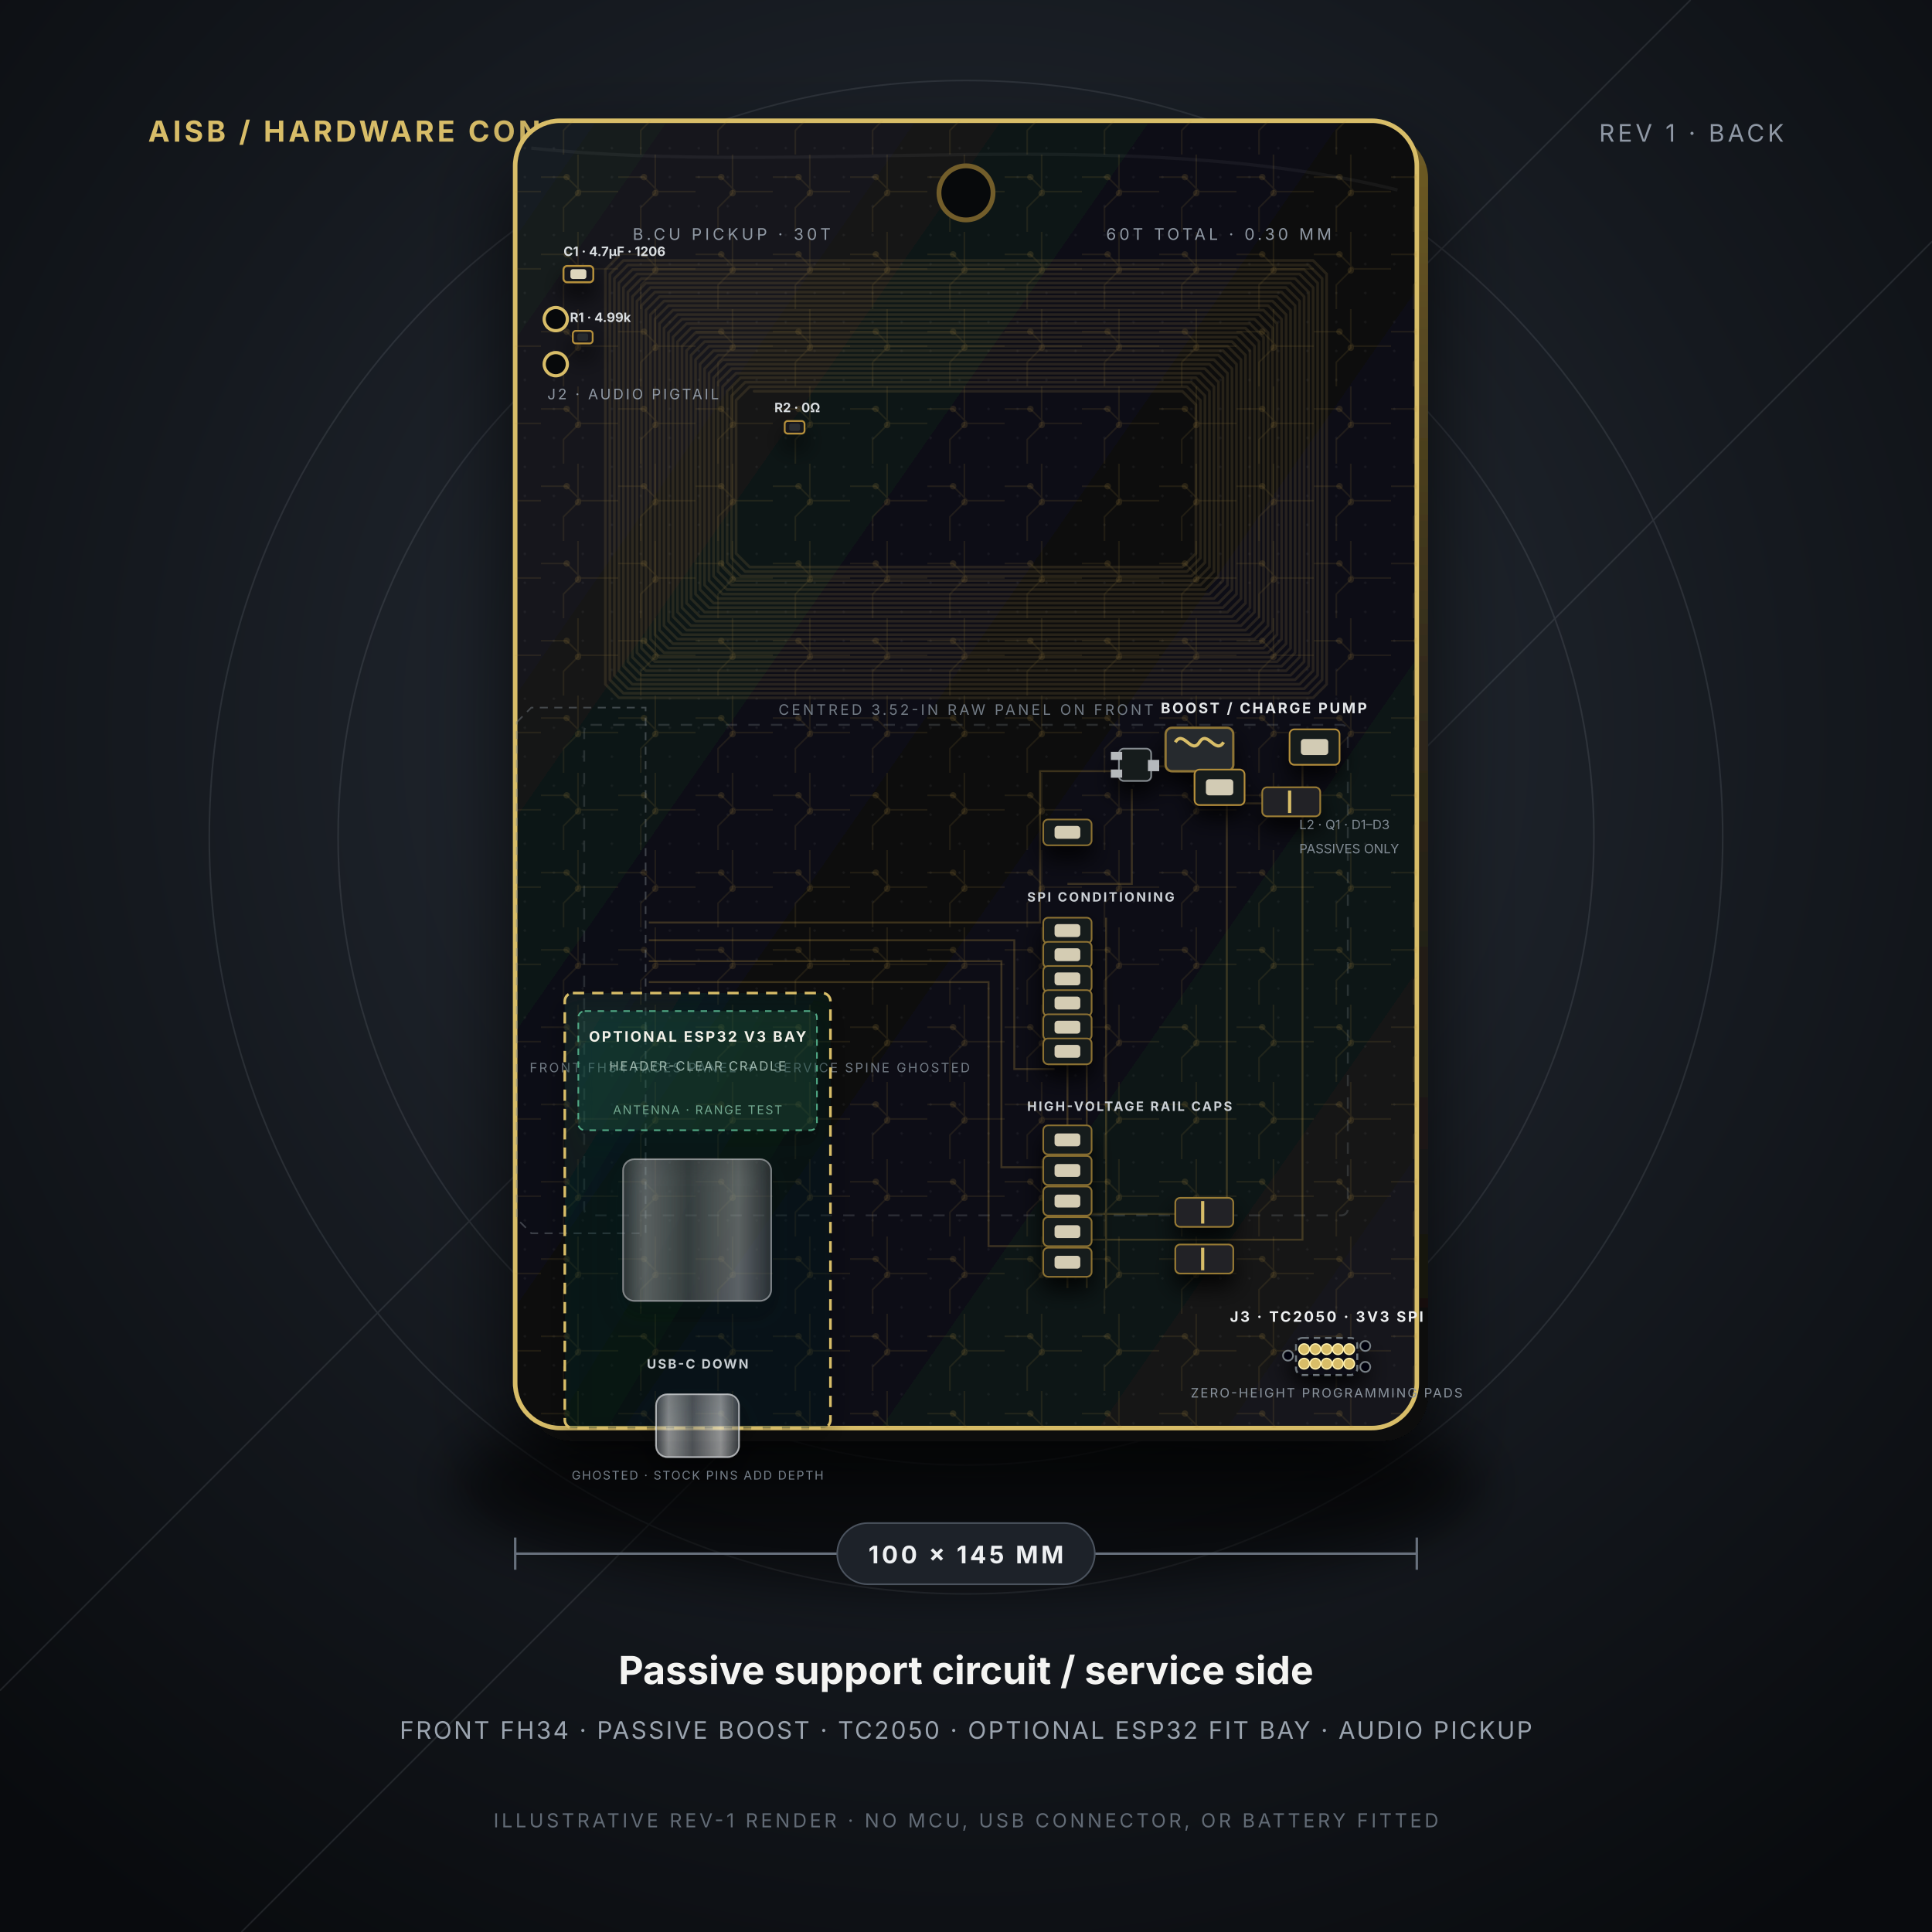
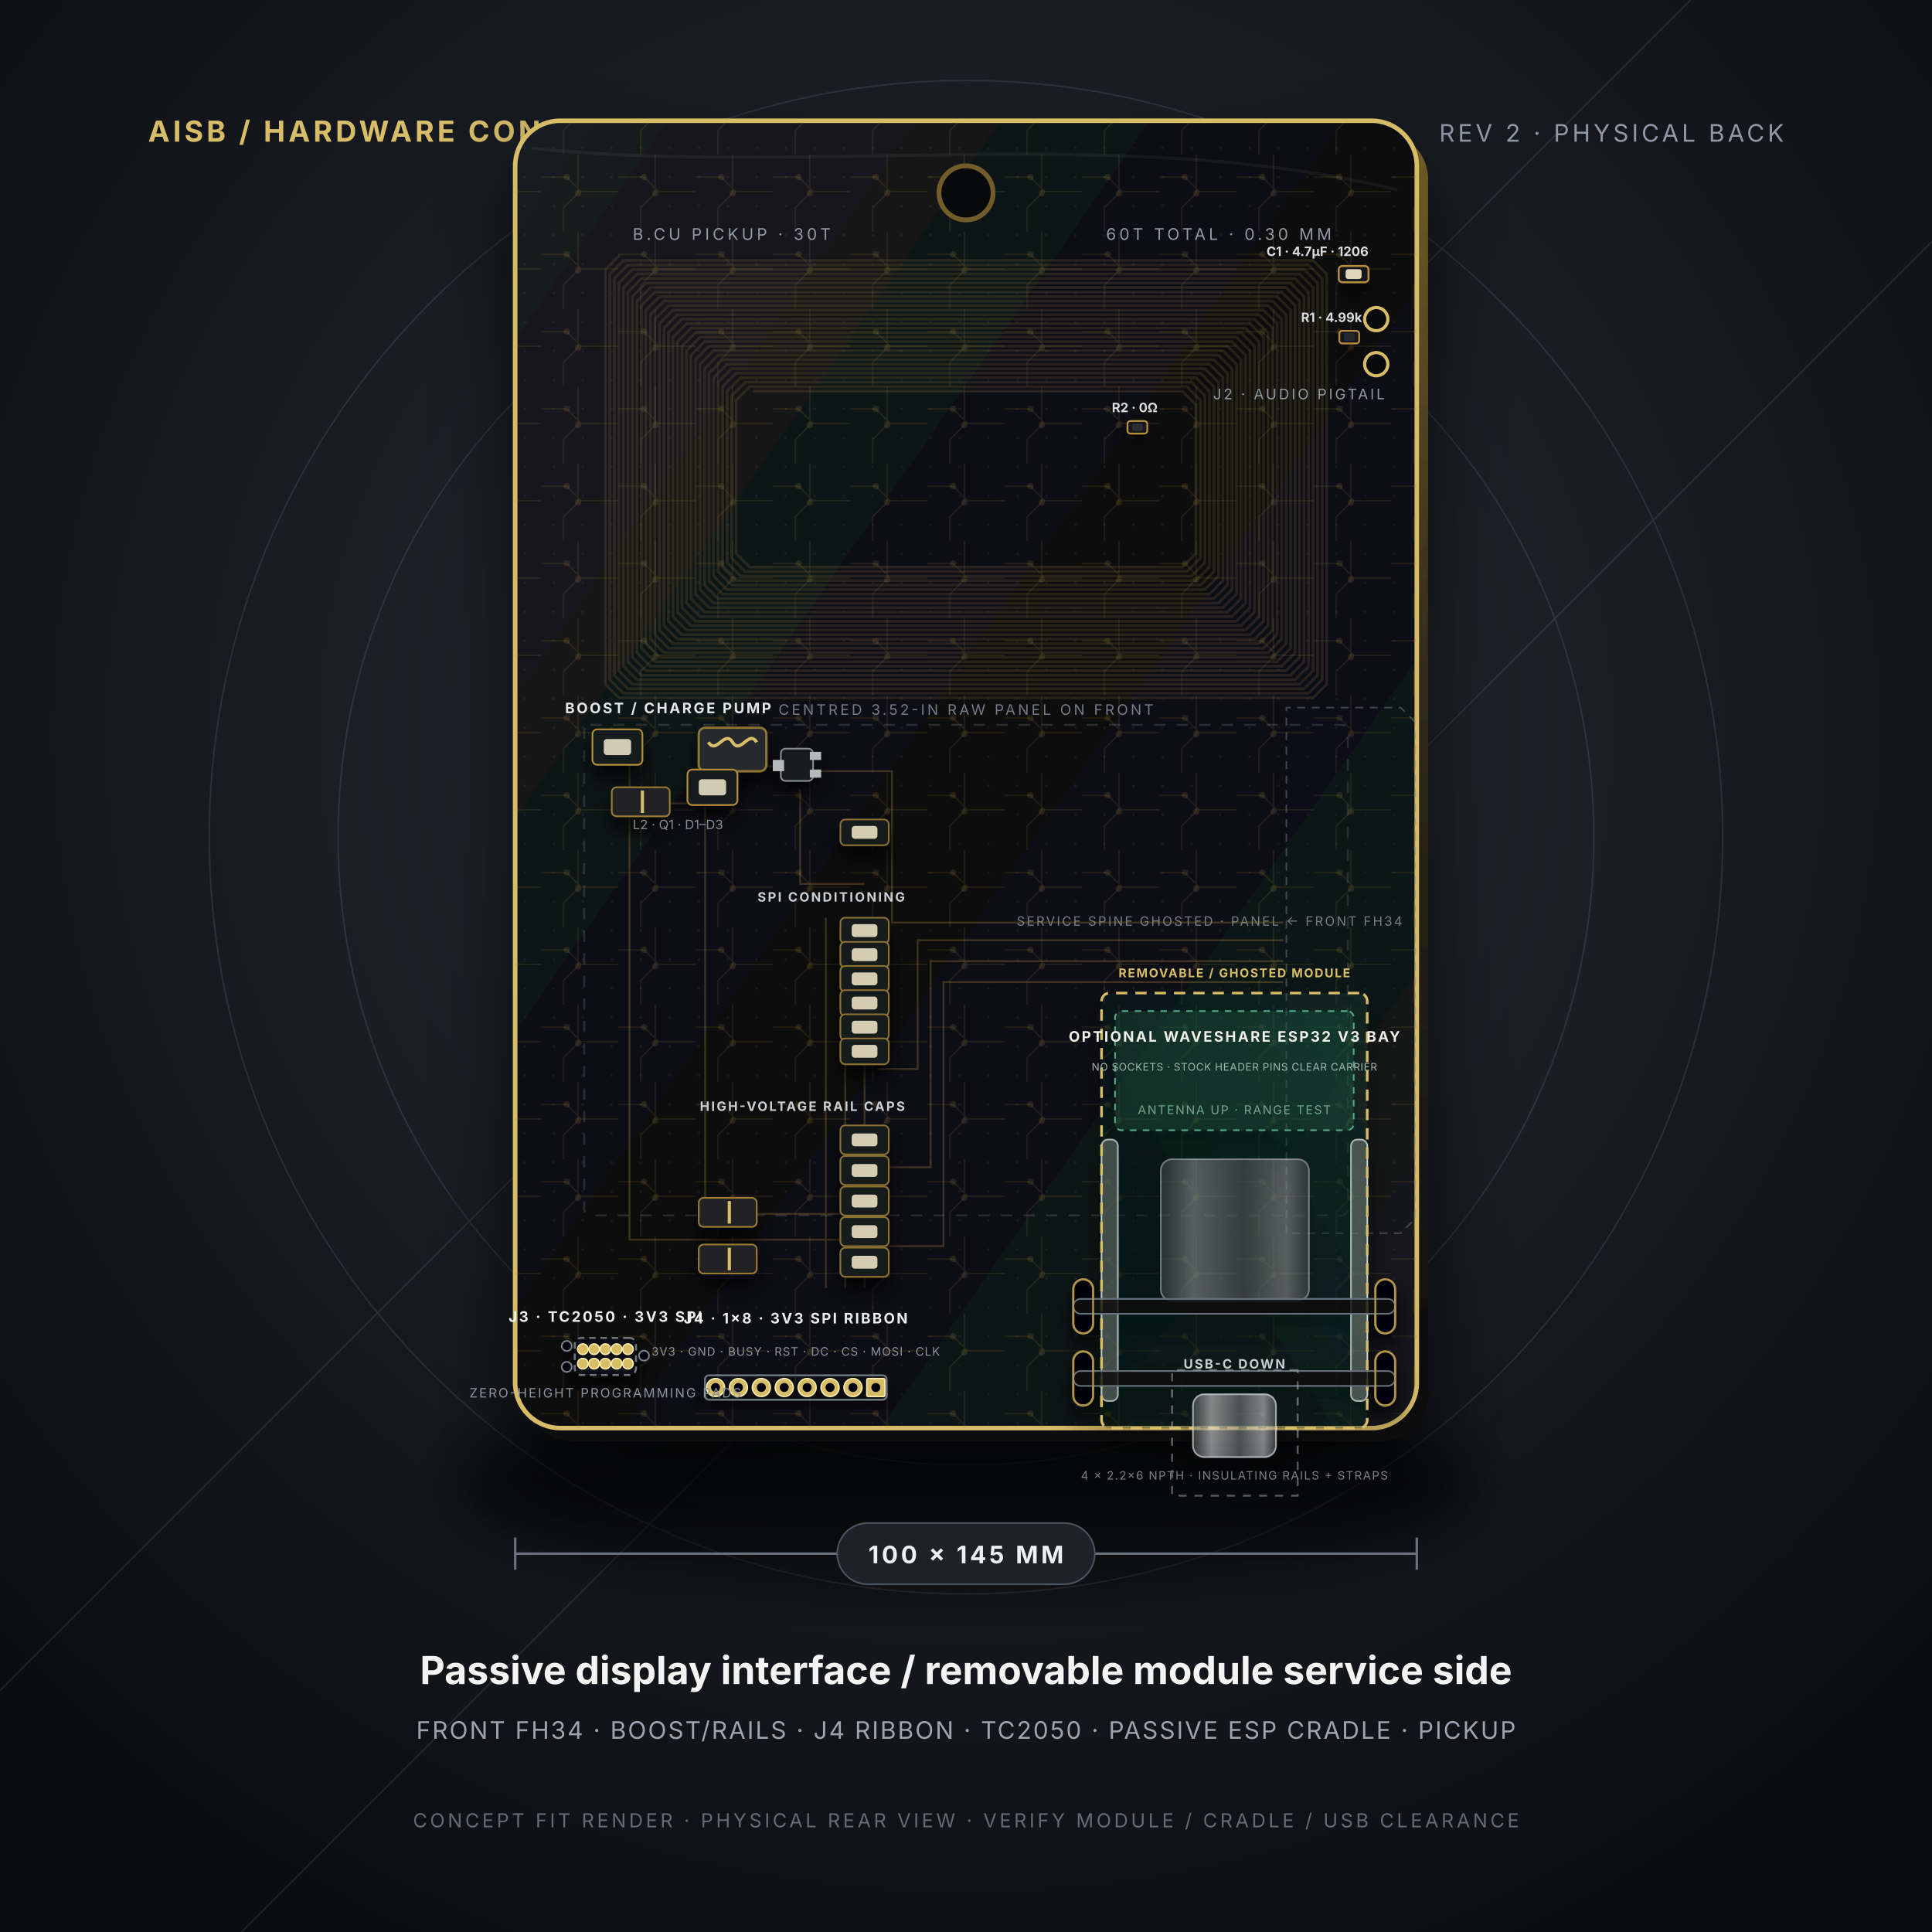
<svg xmlns="http://www.w3.org/2000/svg" viewBox="0 0 1200 1200" width="1200" height="1200" role="img" aria-labelledby="title desc">
  <defs>
    <radialGradient id="bg" cx="50%" cy="38%" r="74%">
      <stop offset="0" stop-color="#29303a" />
      <stop offset="0.58" stop-color="#15191f" />
      <stop offset="1" stop-color="#090b0e" />
    </radialGradient>
    <linearGradient id="board" x1="0" y1="0" x2="1" y2="1">
      <stop stop-color="#191c21" />
      <stop offset="0.5" stop-color="#0b0d10" />
      <stop offset="1" stop-color="#15181c" />
    </linearGradient>
    <linearGradient id="boardEdge" x1="0" y1="0" x2="0" y2="1">
      <stop stop-color="#6f5c25" />
      <stop offset="0.42" stop-color="#312a1b" />
      <stop offset="1" stop-color="#0b0c0e" />
    </linearGradient>
    <linearGradient id="module" x1="0" y1="0" x2="1" y2="1">
      <stop stop-color="#214f45" />
      <stop offset="0.5" stop-color="#0f2e2a" />
      <stop offset="1" stop-color="#071c1a" />
-     </linearGradient>
-     <linearGradient id="xiao" x1="0" y1="0" x2="1" y2="1">
-       <stop stop-color="#183b3a" />
-       <stop offset="0.45" stop-color="#0c2527" />
-       <stop offset="1" stop-color="#061517" />
    </linearGradient>
    <linearGradient id="metal" x1="0" y1="0" x2="1" y2="0">
      <stop stop-color="#666c72" />
      <stop offset="0.15" stop-color="#e0e3e5" />
      <stop offset="0.44" stop-color="#7f858a" />
      <stop offset="0.78" stop-color="#e9ebec" />
      <stop offset="1" stop-color="#5c6268" />
    </linearGradient>
    <pattern id="dots" width="18" height="18" patternUnits="userSpaceOnUse">
      <circle cx="2" cy="2" r="0.8" fill="#fff" opacity="0.05" />
    </pattern>
    <pattern id="traces" width="48" height="48" patternUnits="userSpaceOnUse">
      <path d="M-6 14h22l9 9h29M14 54V33l9-9V-6" fill="none" stroke="#b89542" stroke-width="1" opacity="0.12" />
      <circle cx="16" cy="14" r="2" fill="#b89542" opacity="0.16" />
      <circle cx="23" cy="24" r="2" fill="#b89542" opacity="0.16" />
    </pattern>
    <filter id="shadow" x="-30%" y="-20%" width="160%" height="170%">
      <feDropShadow dx="0" dy="28" stdDeviation="28" flood-color="#000" flood-opacity="0.72" />
    </filter>
    <filter id="componentShadow" x="-30%" y="-30%" width="160%" height="170%">
      <feDropShadow dx="0" dy="8" stdDeviation="7" flood-color="#000" flood-opacity="0.82" />
    </filter>
    <filter id="soft" x="-30%" y="-30%" width="160%" height="160%">
      <feGaussianBlur stdDeviation="16" />
    </filter>
    <clipPath id="boardClip">
      <rect x="320" y="75" width="560" height="812" rx="28" />
    </clipPath>
  </defs>
  <rect width="1200" height="1200" fill="url(#bg)" />
  <g opacity="0.13" fill="none" stroke="#aeb6c2" stroke-width="1">
    <path d="M0 1050L1050 0M150 1200L1200 150" />
    <circle cx="600" cy="520" r="470" />
    <circle cx="600" cy="520" r="390" />
  </g>
  <ellipse cx="600" cy="923" rx="320" ry="64" fill="#000" opacity="0.55" filter="url(#soft)" />
  <g font-family="Inter,Arial,sans-serif" letter-spacing="2">
    <text x="92" y="88" fill="#d8bd68" font-size="18" font-weight="700">AISB / HARDWARE CONCEPT</text>
-     <text x="1108" y="88" text-anchor="end" fill="#8f98a5" font-size="15">REV 1 · BACK</text>
+     <text x="1108" y="88" text-anchor="end" fill="#8f98a5" font-size="15">REV 2 · PHYSICAL BACK</text>
  </g>
  <g filter="url(#shadow)">
    <rect x="327" y="83" width="560" height="812" rx="28" fill="url(#boardEdge)" />
    <rect x="320" y="75" width="560" height="812" rx="28" fill="url(#board)" stroke="#d8bd68" stroke-width="2.8" />
  </g>
  <g clip-path="url(#boardClip)">
    <rect x="320" y="75" width="560" height="812" fill="url(#dots)" />
    <rect x="320" y="75" width="560" height="812" fill="url(#traces)" />
    <path d="M330 92C500 110 698 76 868 118" fill="none" stroke="#fff" stroke-width="2" opacity="0.05" />
  </g>
  <circle cx="600" cy="119.8" r="16.8" fill="#07090b" stroke="#725d2a" stroke-width="3" />
  <g transform="translate(320 75) scale(5.6)" fill="none" stroke-linejoin="round" stroke-linecap="round">
    <path d="M26.5 30 74 30 75.5 31.5 75.5 48 74 49.5 26 49.5 24.5 48 24.5 31 26 29.5 74.5 29.5 76 31 76 48.5 74.5 50 25.5 50 24 48.5 24 30.5 25.5 29 75 29 76.5 30.5 76.5 49 75 50.5 25 50.5 23.5 49 23.5 30 25 28.5 75.5 28.5 77 30 77 49.5 75.5 51 24.5 51 23 49.5 23 29.5 24.5 28 76 28 77.5 29.5 77.5 50 76 51.5 24 51.5 22.5 50 22.5 29 24 27.5 76.5 27.5 78 29 78 50.5 76.5 52 23.5 52 22 50.5 22 28.5 23.5 27 77 27 78.5 28.5 78.5 51 77 52.5 23 52.5 21.5 51 21.5 28 23 26.5 77.5 26.5 79 28 79 51.5 77.5 53 22.5 53 21 51.5 21 27.5 22.5 26 78 26 79.5 27.5 79.5 52 78 53.5 22 53.5 20.5 52 20.5 27 22 25.5 78.5 25.5 80 27 80 52.5 78.5 54 21.5 54 20 52.5 20 26.5 21.5 25 79 25 80.5 26.5 80.5 53 79 54.5 21 54.5 19.5 53 19.5 26 21 24.5 79.5 24.5 81 26 81 53.5 79.5 55 20.5 55 19 53.5 19 25.5 20.5 24 80 24 81.5 25.5 81.5 54 80 55.5 20 55.5 18.5 54 18.5 25 20 23.5 80.5 23.5 82 25 82 54.5 80.5 56 19.5 56 18 54.5 18 24.5 19.5 23 81 23 82.5 24.5 82.5 55 81 56.5 19 56.5 17.5 55 17.5 24 19 22.5 81.5 22.5 83 24 83 55.5 81.5 57 18.5 57 17 55.5 17 23.5 18.5 22 82 22 83.5 23.5 83.5 56 82 57.5 18 57.5 16.5 56 16.5 23 18 21.5 82.5 21.5 84 23 84 56.5 82.5 58 17.5 58 16 56.5 16 22.5 17.5 21 83 21 84.5 22.5 84.5 57 83 58.5 17 58.5 15.5 57 15.5 22 17 20.5 83.5 20.5 85 22 85 57.5 83.5 59 16.5 59 15 57.5 15 21.5 16.5 20 84 20 85.5 21.5 85.5 58 84 59.5 16 59.5 14.5 58 14.5 21 16 19.5 84.5 19.5 86 21 86 58.5 84.5 60 15.5 60 14 58.5 14 20.5 15.5 19 85 19 86.5 20.5 86.5 59 85 60.5 15 60.5 13.5 59 13.5 20 15 18.5 85.5 18.5 87 20 87 59.5 85.5 61 14.5 61 13 59.5 13 19.5 14.5 18 86 18 87.5 19.5 87.5 60 86 61.5 14 61.5 12.5 60 12.5 19 14 17.5 86.5 17.5 88 19 88 60.5 86.5 62 13.5 62 12 60.5 12 18.5 13.5 17 87 17 88.5 18.5 88.5 61 87 62.5 13 62.5 11.5 61 11.5 18 13 16.5 87.5 16.5 89 18 89 61.5 87.5 63 12.5 63 11 61.5 11 17.5 12.5 16 88 16 89.5 17.5 89.5 62 88 63.5 12 63.5 10.5 62 10.5 17 12 15.5 88.5 15.5 90 17 90 62.5 88.5 64 11.5 64 10 62.5 10 16.5 11.5 15" stroke="#665632" stroke-width="0.30" opacity="0.29" />
  </g>
  <g font-family="Inter,Arial,sans-serif" fill="#9099a4" font-size="10" letter-spacing="2">
    <text x="393" y="149">B.CU PICKUP · 30T</text>
    <text x="827" y="149" text-anchor="end">60T TOTAL · 0.30 MM</text>
  </g>
-   <g filter="url(#componentShadow)">
+   <g transform="translate(1200 0) scale(-1 1)" filter="url(#componentShadow)">
    <rect x="350" y="165.2" width="18.5" height="10.1" rx="2.3" fill="#14181c" stroke="#b58f3b" stroke-width="1.2" />
    <rect x="354.3" y="167.2" width="9.9" height="6.1" rx="1.5" fill="#ded6bd" />
    <rect x="355.8" y="205.5" width="12.3" height="7.8" rx="1.8" fill="#14181c" stroke="#b58f3b" stroke-width="1.1" />
    <rect x="358.6" y="207.1" width="6.7" height="4.6" rx="1.2" fill="#272a2d" />
    <rect x="487.4" y="261.5" width="12.3" height="7.8" rx="1.8" fill="#14181c" stroke="#b58f3b" stroke-width="1.1" />
    <rect x="490.2" y="263.1" width="6.7" height="4.6" rx="1.2" fill="#2b2e31" />
  </g>
-   <g font-family="Inter,Arial,sans-serif" font-size="8" fill="#d9dde0" font-weight="700">
-     <text x="350" y="159">C1 · 4.7µF · 1206</text>
-     <text x="354" y="200">R1 · 4.99k</text>
-     <text x="481" y="256">R2 · 0Ω</text>
-   </g>
-   <g fill="#07090b" stroke="#d8bd68" stroke-width="2">
+   <g font-family="Inter,Arial,sans-serif" font-size="8" fill="#d9dde0" font-weight="700" text-anchor="end">
+     <text x="850" y="159">C1 · 4.7µF · 1206</text>
+     <text x="846" y="200">R1 · 4.99k</text>
+     <text x="719" y="256">R2 · 0Ω</text>
+   </g>
+   <g transform="translate(1200 0) scale(-1 1)" fill="#07090b" stroke="#d8bd68" stroke-width="2">
    <circle cx="345.2" cy="198.2" r="7.2" />
    <circle cx="345.2" cy="226.2" r="7.2" />
  </g>
-   <text x="340" y="248" fill="#8f98a3" font-family="Inter,Arial,sans-serif" font-size="9" letter-spacing="1.4">J2 · AUDIO PIGTAIL</text>
+   <text x="860" y="248" text-anchor="end" fill="#8f98a3" font-family="Inter,Arial,sans-serif" font-size="9" letter-spacing="1.4">J2 · AUDIO PIGTAIL</text>
  <rect x="362.84" y="450.2" width="474.32" height="304.7" rx="4" fill="none" stroke="#aeb6bf" stroke-width="1.2" stroke-dasharray="7 7" opacity="0.18" />
-   <path d="M321 448.5l9-9h71v326.5h-71l-9-9z" fill="#0d1115" fill-opacity="0.12" stroke="#7a828a" stroke-width="1" stroke-dasharray="5 4" opacity="0.46" />
+   <path d="M321 448.5l9-9h71v326.5h-71l-9-9z" transform="translate(1200 0) scale(-1 1)" fill="#0d1115" fill-opacity="0.12" stroke="#7a828a" stroke-width="1" stroke-dasharray="5 4" opacity="0.46" />
  <g font-family="Inter,Arial,sans-serif" fill="#737c86">
    <text x="600" y="444" text-anchor="middle" font-size="9" letter-spacing="1.6">CENTRED 3.52-IN RAW PANEL ON FRONT</text>
-     <text x="329" y="666" font-size="8" letter-spacing="1.1">FRONT FH34 FACES PANEL → · SERVICE SPINE GHOSTED</text>
-   </g>
-   <g fill="none" stroke="#b89542" stroke-width="1.2" opacity="0.28">
+     <text x="871" y="575" text-anchor="end" font-size="8" letter-spacing="1.1">SERVICE SPINE GHOSTED · PANEL ← FRONT FH34</text>
+   </g>
+   <g transform="translate(1200 0) scale(-1 1)" fill="none" stroke="#b89542" stroke-width="1.2" opacity="0.28">
    <path d="M403 573H646V479h50M403 584H630v80h25M403 597H622v128h33M403 610H614v164h40" />
    <path d="M708 476h40v23h55M703 490v59h-40M762 484v270h-93M809 470v300h-140" />
    <path d="M663 570v230M675 570v230M687 570v230" />
  </g>
-   <g filter="url(#componentShadow)">
+   <g transform="translate(1200 0) scale(-1 1)" filter="url(#componentShadow)">
    <rect x="724" y="452" width="42" height="27" rx="4" fill="#272b2d" stroke="#8f7435" stroke-width="1.4" />
    <path d="M730 461c5-8 10 8 15 0s10 8 15 0" fill="none" stroke="#d8bd68" stroke-width="2" />
    <rect x="695" y="465" width="20" height="20" rx="3" fill="#181b1e" stroke="#858b90" />
    <g fill="#b5b9bc">
      <rect x="690" y="467" width="7" height="5" />
      <rect x="690" y="478" width="7" height="5" />
      <rect x="713" y="472" width="7" height="7" />
    </g>
    <rect x="801" y="453" width="31" height="22" rx="3" fill="#181b1d" stroke="#b58f3b" />
    <rect x="808" y="459" width="17" height="10" rx="2" fill="#d2cbb4" />
    <rect x="742" y="478" width="31" height="22" rx="3" fill="#181b1d" stroke="#b58f3b" />
    <rect x="749" y="484" width="17" height="10" rx="2" fill="#d2cbb4" />
    <g fill="#202326" stroke="#9a7b35">
      <rect x="784" y="489" width="36" height="18" rx="3" />
      <rect x="730" y="744" width="36" height="18" rx="3" />
      <rect x="730" y="773" width="36" height="18" rx="3" />
    </g>
    <g stroke="#d8bd68" stroke-width="2">
      <path d="M801 491v14M747 746v14M747 775v14" />
    </g>
    <g fill="#171a1d" stroke="#8b7132">
      <rect x="648" y="509" width="30" height="16" rx="3" />
      <rect x="648" y="570" width="30" height="16" rx="3" />
      <rect x="648" y="585" width="30" height="16" rx="3" />
      <rect x="648" y="600" width="30" height="16" rx="3" />
      <rect x="648" y="615" width="30" height="16" rx="3" />
      <rect x="648" y="630" width="30" height="16" rx="3" />
      <rect x="648" y="645" width="30" height="16" rx="3" />
      <rect x="648" y="699" width="30" height="18" rx="3" />
      <rect x="648" y="718" width="30" height="18" rx="3" />
      <rect x="648" y="737" width="30" height="18" rx="3" />
      <rect x="648" y="756" width="30" height="18" rx="3" />
      <rect x="648" y="775" width="30" height="18" rx="3" />
    </g>
    <g fill="#d4ccb3">
      <rect x="655" y="513" width="16" height="8" rx="2" />
      <rect x="655" y="574" width="16" height="8" rx="2" />
      <rect x="655" y="589" width="16" height="8" rx="2" />
      <rect x="655" y="604" width="16" height="8" rx="2" />
      <rect x="655" y="619" width="16" height="8" rx="2" />
      <rect x="655" y="634" width="16" height="8" rx="2" />
      <rect x="655" y="649" width="16" height="8" rx="2" />
      <rect x="655" y="704" width="16" height="8" rx="2" />
      <rect x="655" y="723" width="16" height="8" rx="2" />
      <rect x="655" y="742" width="16" height="8" rx="2" />
      <rect x="655" y="761" width="16" height="8" rx="2" />
      <rect x="655" y="780" width="16" height="8" rx="2" />
    </g>
  </g>
  <g font-family="Inter,Arial,sans-serif">
-     <text x="721" y="443" fill="#e4e7e9" font-size="9" font-weight="700" letter-spacing="1.2">BOOST / CHARGE PUMP</text>
-     <text x="638" y="560" fill="#cbd0d5" font-size="8" font-weight="700" letter-spacing="1.1">SPI CONDITIONING</text>
-     <text x="638" y="690" fill="#cbd0d5" font-size="8" font-weight="700" letter-spacing="1.1">HIGH-VOLTAGE RAIL CAPS</text>
-     <text x="807" y="515" fill="#828c95" font-size="8">L2 · Q1 · D1–D3</text>
-     <text x="807" y="530" fill="#828c95" font-size="8">PASSIVES ONLY</text>
-   </g>
-   <g filter="url(#componentShadow)">
-     <rect x="350.8" y="616.8" width="165" height="270.2" rx="5" fill="url(#module)" fill-opacity="0.22" stroke="#d8bd68" stroke-width="1.6" stroke-dasharray="7 5" />
+     <text x="479" y="443" text-anchor="end" fill="#e4e7e9" font-size="9" font-weight="700" letter-spacing="1.2">BOOST / CHARGE PUMP</text>
+     <text x="562" y="560" text-anchor="end" fill="#cbd0d5" font-size="8" font-weight="700" letter-spacing="1.1">SPI CONDITIONING</text>
+     <text x="562" y="690" text-anchor="end" fill="#cbd0d5" font-size="8" font-weight="700" letter-spacing="1.1">HIGH-VOLTAGE RAIL CAPS</text>
+     <text x="393" y="515" fill="#828c95" font-size="8">L2 · Q1 · D1–D3</text>
+   </g>
+   <g transform="translate(1200 0) scale(-1 1)" filter="url(#componentShadow)">
+     <g id="esp-cradle-slots" fill="#050608" stroke="#7a6530" stroke-width="1.4">
+       <rect x="333.44" y="794.6" width="12.32" height="33.6" rx="6.16" />
+       <rect x="521.04" y="794.6" width="12.32" height="33.6" rx="6.16" />
+       <rect x="333.44" y="839.4" width="12.32" height="33.6" rx="6.16" />
+       <rect x="521.04" y="839.4" width="12.32" height="33.6" rx="6.16" />
+     </g>
+     <g fill="#aeb7ad" fill-opacity="0.38" stroke="#d6ddd4" stroke-width="1">
+       <rect x="350.8" y="707.8" width="10.08" height="162.4" rx="4" />
+       <rect x="505.696" y="707.8" width="10.08" height="162.4" rx="4" />
+     </g>
+     <rect x="350.8" y="616.8" width="165" height="270.2" rx="5" fill="url(#module)" fill-opacity="0.24" stroke="#d8bd68" stroke-width="1.6" stroke-dasharray="7 5" />
    <rect x="359.2" y="628" width="148.2" height="74" rx="4" fill="#2d8a69" fill-opacity="0.16" stroke="#51a985" stroke-width="1" stroke-dasharray="4 4" />
-     <rect x="387" y="720" width="92" height="88" rx="7" fill="url(#metal)" fill-opacity="0.30" stroke="#c4c9cc" stroke-opacity="0.55" />
-     <rect x="407.5" y="866" width="51.5" height="39" rx="7" fill="url(#metal)" fill-opacity="0.48" stroke="#e0e3e5" stroke-opacity="0.68" />
+     <rect x="387" y="720" width="92" height="88" rx="7" fill="url(#metal)" fill-opacity="0.27" stroke="#c4c9cc" stroke-opacity="0.48" />
+     <rect x="407.5" y="866" width="51.5" height="39" rx="7" fill="url(#metal)" fill-opacity="0.45" stroke="#e0e3e5" stroke-opacity="0.64" />
+     <g fill="#080a0c" fill-opacity="0.78" stroke="#68717a" stroke-width="1">
+       <rect x="333.44" y="806.78" width="199.92" height="9.24" rx="4.62" />
+       <rect x="333.44" y="851.58" width="199.92" height="9.24" rx="4.62" />
+     </g>
+     <g fill="none" stroke="#b79a50" stroke-width="1.2" opacity=".9">
+       <rect x="333.44" y="794.6" width="12.32" height="33.6" rx="6.16" />
+       <rect x="521.04" y="794.6" width="12.32" height="33.6" rx="6.16" />
+       <rect x="333.44" y="839.4" width="12.32" height="33.6" rx="6.16" />
+       <rect x="521.04" y="839.4" width="12.32" height="33.6" rx="6.16" />
+     </g>
+     <path d="M394 851h78v78h-78z" fill="none" stroke="#aeb6bf" stroke-width="1.2" stroke-dasharray="5 5" opacity="0.45" />
  </g>
  <g font-family="Inter,Arial,sans-serif" text-anchor="middle">
-     <text x="433.3" y="647" fill="#f2f0e8" font-size="9" font-weight="700" letter-spacing="1.1">OPTIONAL ESP32 V3 BAY</text>
-     <text x="433.3" y="665" fill="#9fb8ae" font-size="8" letter-spacing="0.8">HEADER-CLEAR CRADLE</text>
-     <text x="433.3" y="692" fill="#72a78f" font-size="7.5" letter-spacing="0.8">ANTENNA · RANGE TEST</text>
-     <text x="433.3" y="850" fill="#c7cdd1" font-size="8" font-weight="700" letter-spacing="1">USB-C DOWN</text>
-     <text x="433.3" y="919" fill="#77818b" font-size="7.5" letter-spacing="0.8">GHOSTED · STOCK PINS ADD DEPTH</text>
-   </g>
-   <g filter="url(#componentShadow)">
+     <text x="766.7" y="607" fill="#d8bd68" font-size="7.5" font-weight="700" letter-spacing=".8">REMOVABLE / GHOSTED MODULE</text>
+     <text x="766.7" y="647" fill="#f2f0e8" font-size="9" font-weight="700" letter-spacing="1.1">OPTIONAL WAVESHARE ESP32 V3 BAY</text>
+     <text x="766.7" y="665" fill="#9fb8ae" font-size="6.5" letter-spacing=".25">NO SOCKETS · STOCK HEADER PINS CLEAR CARRIER</text>
+     <text x="766.7" y="692" fill="#72a78f" font-size="7.5" letter-spacing="0.8">ANTENNA UP · RANGE TEST</text>
+     <text x="766.7" y="850" fill="#c7cdd1" font-size="8" font-weight="700" letter-spacing="1">USB-C DOWN</text>
+     <text x="766.7" y="919" fill="#77818b" font-size="7.2" letter-spacing=".65">4 × 2.2×6 NPTH · INSULATING RAILS + STRAPS</text>
+   </g>
+   <g transform="translate(1200 0) scale(-1 1)" filter="url(#componentShadow)">
+     <rect x="649.28" y="854.24" width="112.84" height="15.12" rx="2.5" fill="none" stroke="#6d747b" stroke-width="1.2" />
+     <g fill="#d8bd68" stroke="#fff0ae" stroke-width="0.8">
+       <rect x="650.4" y="856.2" width="11.2" height="11.2" rx=".8" />
+       <circle cx="670.224" cy="861.8" r="5.6" />
+       <circle cx="684.448" cy="861.8" r="5.6" />
+       <circle cx="698.672" cy="861.8" r="5.6" />
+       <circle cx="712.896" cy="861.8" r="5.6" />
+       <circle cx="727.12" cy="861.8" r="5.6" />
+       <circle cx="741.344" cy="861.8" r="5.6" />
+       <circle cx="755.568" cy="861.8" r="5.6" />
+     </g>
+     <g fill="#050608">
+       <circle cx="656" cy="861.8" r="2.8" />
+       <circle cx="670.224" cy="861.8" r="2.8" />
+       <circle cx="684.448" cy="861.8" r="2.8" />
+       <circle cx="698.672" cy="861.8" r="2.8" />
+       <circle cx="712.896" cy="861.8" r="2.8" />
+       <circle cx="727.12" cy="861.8" r="2.8" />
+       <circle cx="741.344" cy="861.8" r="2.8" />
+       <circle cx="755.568" cy="861.8" r="2.8" />
+     </g>
+   </g>
+   <g font-family="Inter,Arial,sans-serif" text-anchor="middle">
+     <text x="494.2" y="822" fill="#eef0f1" font-size="9" font-weight="700" letter-spacing="1.1">J4 · 1×8 · 3V3 SPI RIBBON</text>
+     <text x="494.2" y="842" fill="#8b949e" font-size="7.2" letter-spacing=".45">3V3 · GND · BUSY · RST · DC · CS · MOSI · CLK</text>
+   </g>
+   <g transform="translate(1200 0) scale(-1 1)" filter="url(#componentShadow)">
    <rect x="805" y="831" width="38" height="23" rx="4" fill="#0d1012" stroke="#6d747b" stroke-width="1.2" stroke-dasharray="4 3" />
    <g fill="#d8bd68" stroke="#fff0ae" stroke-width="0.8">
      <circle cx="810" cy="838" r="3.3" />
      <circle cx="817" cy="838" r="3.3" />
      <circle cx="824" cy="838" r="3.3" />
      <circle cx="831" cy="838" r="3.3" />
      <circle cx="838" cy="838" r="3.3" />
      <circle cx="810" cy="847" r="3.3" />
      <circle cx="817" cy="847" r="3.3" />
      <circle cx="824" cy="847" r="3.3" />
      <circle cx="831" cy="847" r="3.3" />
      <circle cx="838" cy="847" r="3.3" />
    </g>
    <g fill="#050608" stroke="#777f86">
      <circle cx="800" cy="842" r="3.1" />
      <circle cx="848" cy="836" r="3.1" />
      <circle cx="848" cy="849" r="3.1" />
    </g>
  </g>
  <g font-family="Inter,Arial,sans-serif" text-anchor="middle">
-     <text x="824" y="821" fill="#eef0f1" font-size="9" font-weight="700" letter-spacing="1.2">J3 · TC2050 · 3V3 SPI</text>
-     <text x="824" y="868" fill="#8b949e" font-size="8" letter-spacing="1">ZERO-HEIGHT PROGRAMMING PADS</text>
+     <text x="376" y="821" fill="#eef0f1" font-size="9" font-weight="700" letter-spacing="1.2">J3 · TC2050 · 3V3 SPI</text>
+     <text x="376" y="868" fill="#8b949e" font-size="8" letter-spacing="1">ZERO-HEIGHT PROGRAMMING PADS</text>
  </g>
  <g font-family="Inter,Arial,sans-serif">
    <line x1="320" y1="965" x2="880" y2="965" stroke="#68717d" stroke-width="1.5" />
    <line x1="320" y1="955" x2="320" y2="975" stroke="#68717d" stroke-width="1.5" />
    <line x1="880" y1="955" x2="880" y2="975" stroke="#68717d" stroke-width="1.5" />
    <rect x="520" y="946" width="160" height="38" rx="19" fill="#1d2229" stroke="#4b535e" />
    <text x="600" y="971" text-anchor="middle" fill="#eef0f2" font-size="15" font-weight="700" letter-spacing="1.8">100 × 145 MM</text>
-     <text x="600" y="1046" text-anchor="middle" fill="#f4f4f2" font-size="24" font-weight="700">Passive support circuit / service side</text>
-     <text x="600" y="1080" text-anchor="middle" fill="#9ba4af" font-size="15" letter-spacing="1.2">FRONT FH34 · PASSIVE BOOST · TC2050 · OPTIONAL ESP32 FIT BAY · AUDIO PICKUP</text>
-     <text x="600" y="1135" text-anchor="middle" fill="#626b76" font-size="12" letter-spacing="1.8">ILLUSTRATIVE REV-1 RENDER · NO MCU, USB CONNECTOR, OR BATTERY FITTED</text>
+     <text x="600" y="1046" text-anchor="middle" fill="#f4f4f2" font-size="24" font-weight="700">Passive display interface / removable module service side</text>
+     <text x="600" y="1080" text-anchor="middle" fill="#9ba4af" font-size="15" letter-spacing="1.05">FRONT FH34 · BOOST/RAILS · J4 RIBBON · TC2050 · PASSIVE ESP CRADLE · PICKUP</text>
+     <text x="600" y="1135" text-anchor="middle" fill="#626b76" font-size="12" letter-spacing="1.8">CONCEPT FIT RENDER · PHYSICAL REAR VIEW · VERIFY MODULE / CRADLE / USB CLEARANCE</text>
  </g>
</svg>
